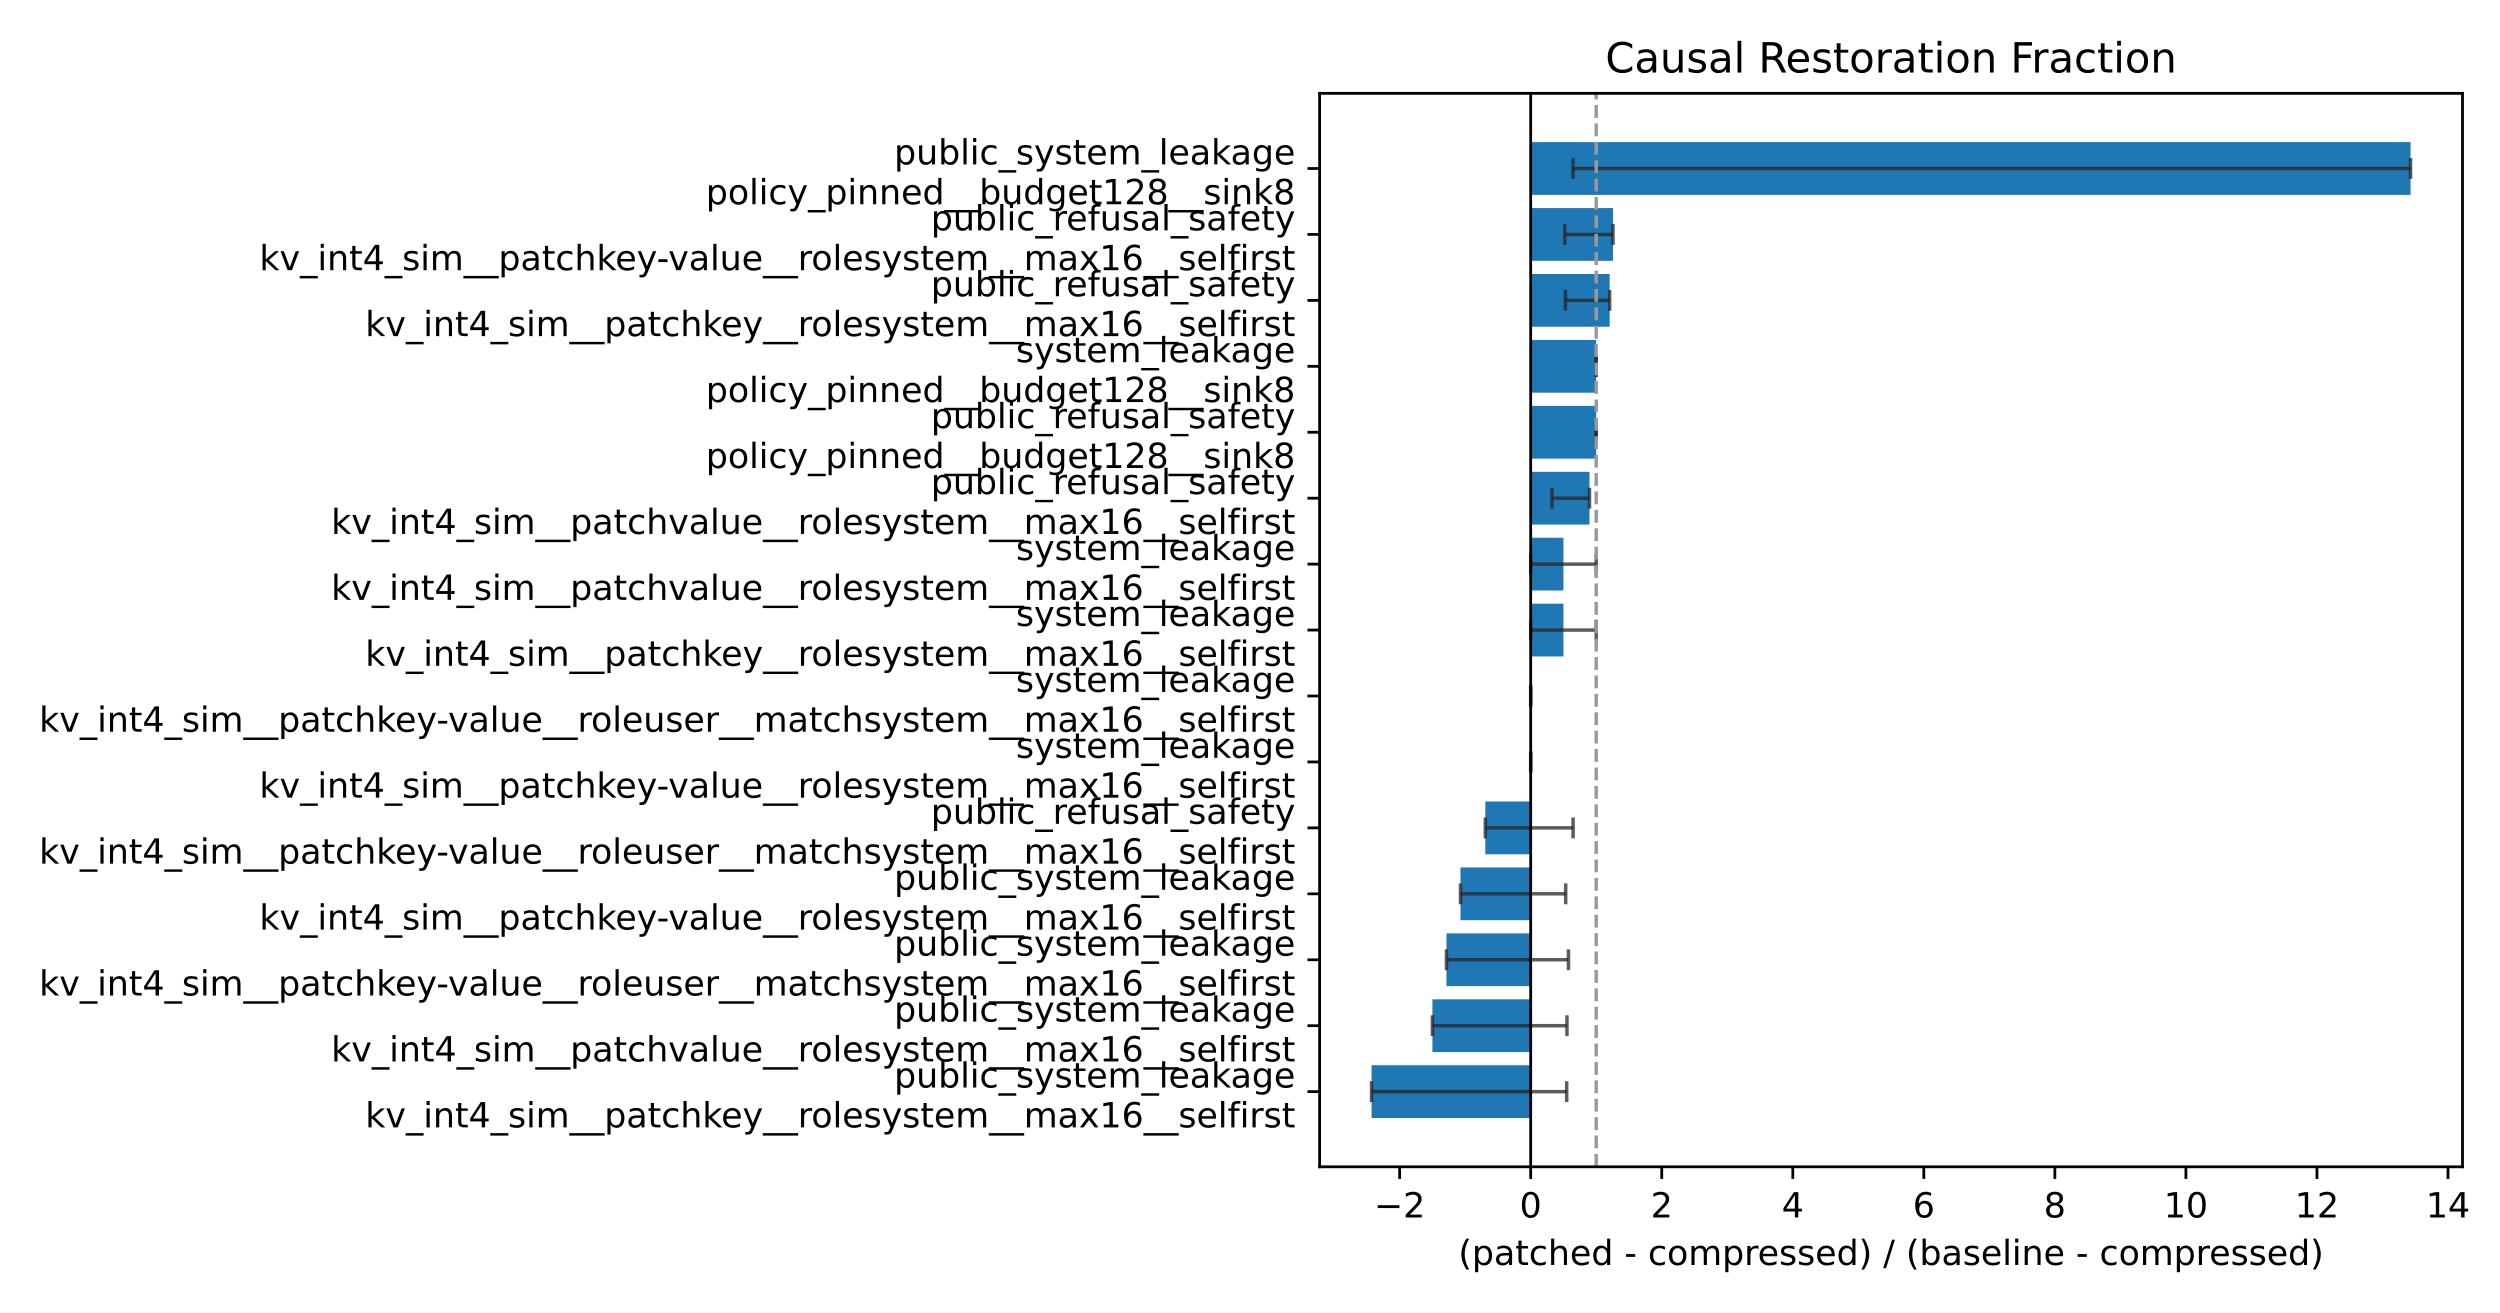
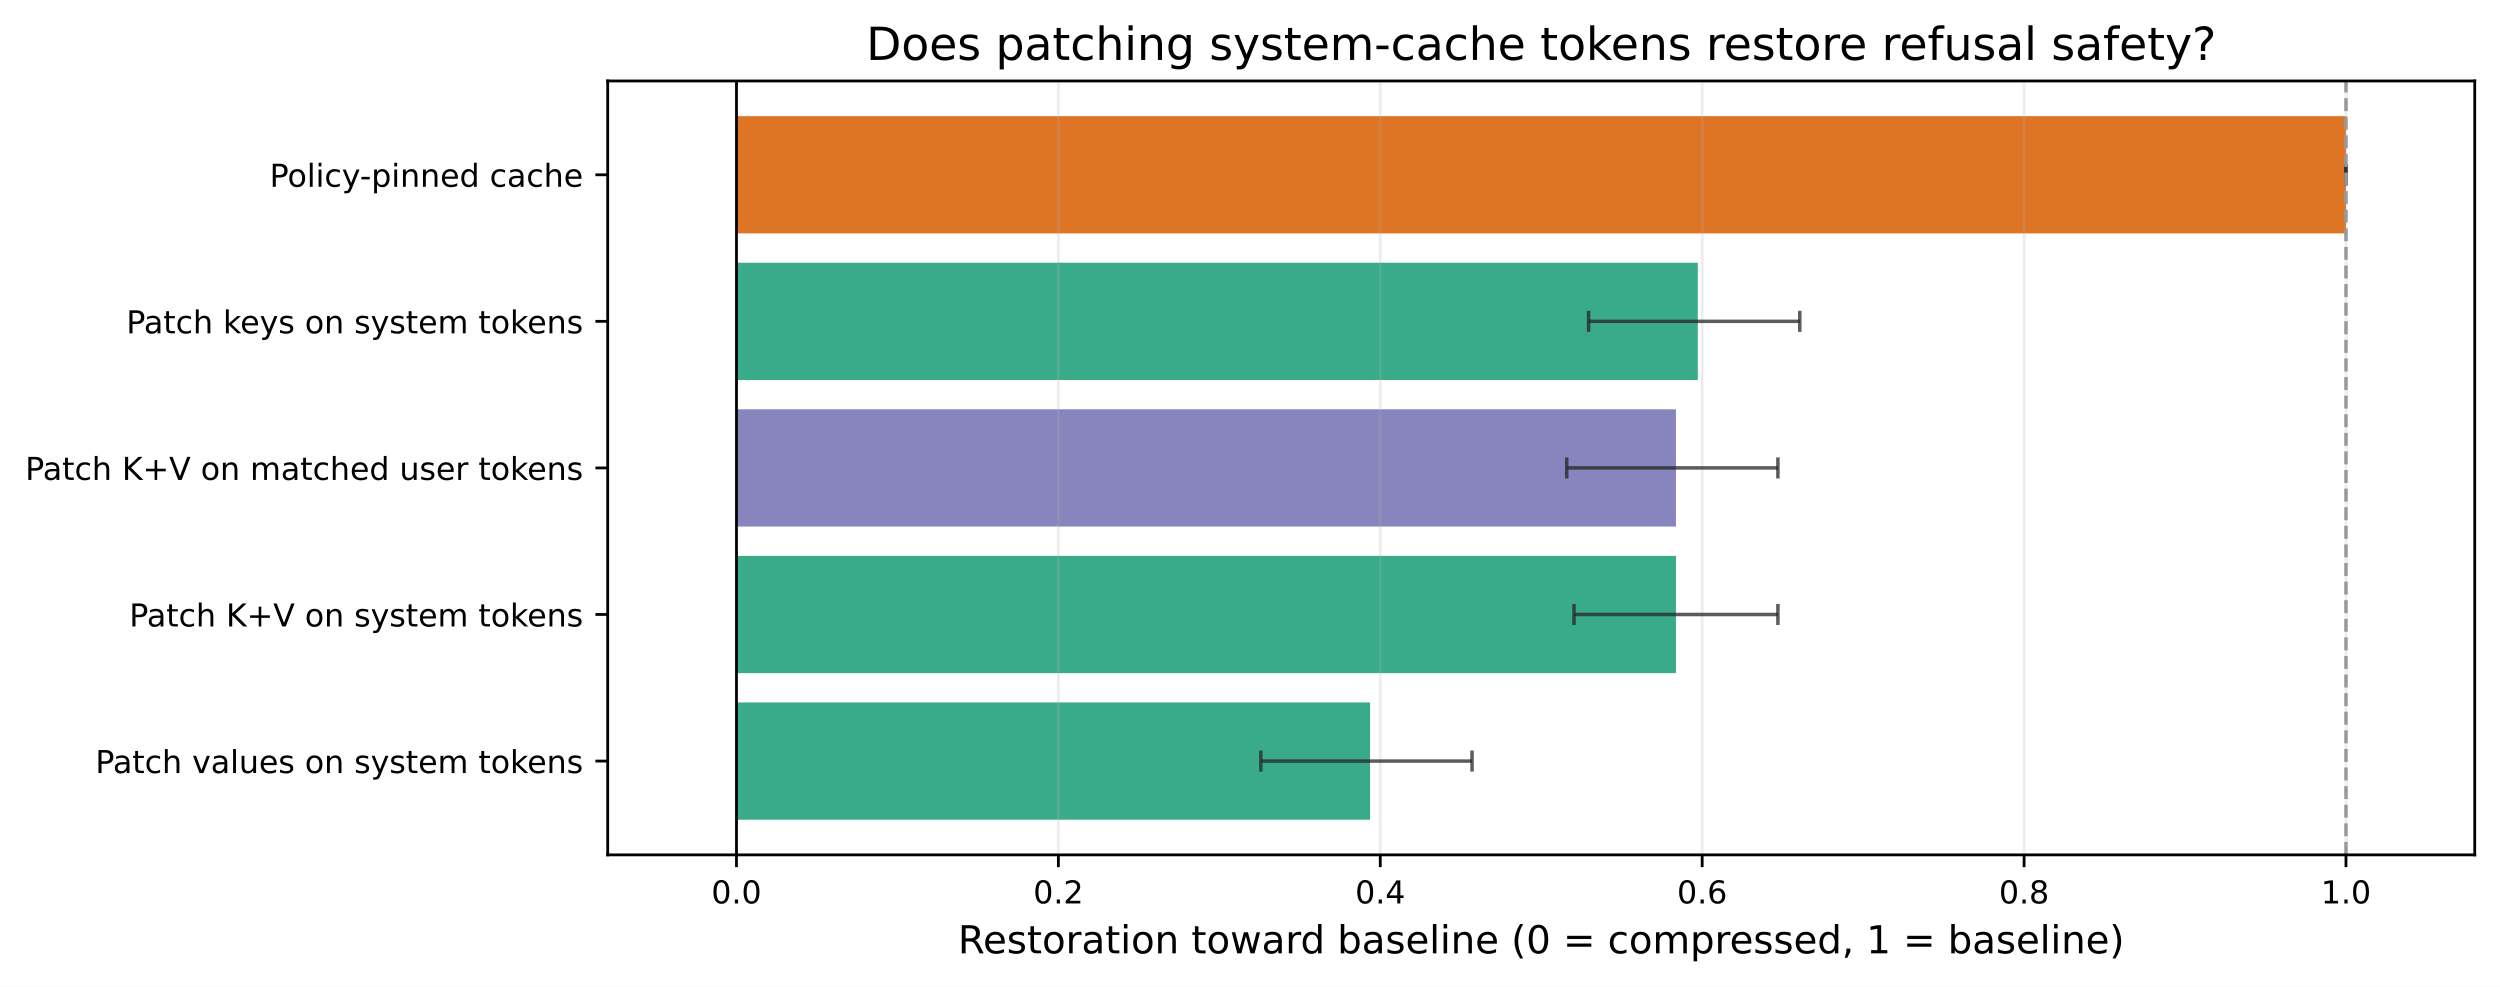
- <svg xmlns="http://www.w3.org/2000/svg" xmlns:xlink="http://www.w3.org/1999/xlink" width="720pt" height="378pt" viewBox="0 0 720 378" version="1.1">
+ <svg xmlns="http://www.w3.org/2000/svg" xmlns:xlink="http://www.w3.org/1999/xlink" width="712.614pt" height="281.234pt" viewBox="0 0 712.614 281.234" version="1.1">
  <defs>
    <style type="text/css">*{stroke-linejoin: round; stroke-linecap: butt}</style>
  </defs>
  <g id="figure_1">
    <g id="patch_1">
-       <path d="M 0 378  L 720 378  L 720 0  L 0 0  z " style="fill: #ffffff" />
+       <path d="M 0 281.234  L 712.614 281.234  L 712.614 0  L 0 0  z " style="fill: #ffffff" />
    </g>
    <g id="axes_1">
      <g id="patch_2">
-         <path d="M 380.05 336.04  L 709.2 336.04  L 709.2 26.88  L 380.05 26.88  z " style="fill: #ffffff" />
+         <path d="M 173.224 243.678  L 705.414 243.678  L 705.414 23.078  L 173.224 23.078  z " style="fill: #ffffff" />
      </g>
      <g id="patch_3">
-         <path d="M 440.839 321.987  L 395.011 321.987  L 395.011 306.795  L 440.839 306.795  z " clip-path="url(#p0dfda9c085)" style="fill: #1f77b4" />
+         <path d="M 209.927 233.651  L 390.535 233.651  L 390.535 200.226  L 209.927 200.226  z " clip-path="url(#p8cc26611e5)" style="fill: #1b9e77; opacity: 0.86" />
      </g>
      <g id="patch_4">
-         <path d="M 440.839 302.997  L 412.534 302.997  L 412.534 287.805  L 440.839 287.805  z " clip-path="url(#p0dfda9c085)" style="fill: #1f77b4" />
+         <path d="M 209.927 191.87  L 477.724 191.87  L 477.724 158.446  L 209.927 158.446  z " clip-path="url(#p8cc26611e5)" style="fill: #1b9e77; opacity: 0.86" />
      </g>
      <g id="patch_5">
-         <path d="M 440.839 284.007  L 416.577 284.007  L 416.577 268.815  L 440.839 268.815  z " clip-path="url(#p0dfda9c085)" style="fill: #1f77b4" />
+         <path d="M 209.927 150.09  L 477.724 150.09  L 477.724 116.666  L 209.927 116.666  z " clip-path="url(#p8cc26611e5)" style="fill: #7570b3; opacity: 0.86" />
      </g>
      <g id="patch_6">
-         <path d="M 440.839 265.017  L 420.621 265.017  L 420.621 249.825  L 440.839 249.825  z " clip-path="url(#p0dfda9c085)" style="fill: #1f77b4" />
+         <path d="M 209.927 108.31  L 483.952 108.31  L 483.952 74.886  L 209.927 74.886  z " clip-path="url(#p8cc26611e5)" style="fill: #1b9e77; opacity: 0.86" />
      </g>
      <g id="patch_7">
-         <path d="M 440.839 246.027  L 427.775 246.027  L 427.775 230.834  L 440.839 230.834  z " clip-path="url(#p0dfda9c085)" style="fill: #1f77b4" />
-       </g>
-       <g id="patch_8">
-         <path d="M 440.839 227.036  L 440.839 227.036  L 440.839 211.844  L 440.839 211.844  z " clip-path="url(#p0dfda9c085)" style="fill: #1f77b4" />
-       </g>
-       <g id="patch_9">
-         <path d="M 440.839 208.046  L 440.839 208.046  L 440.839 192.854  L 440.839 192.854  z " clip-path="url(#p0dfda9c085)" style="fill: #1f77b4" />
-       </g>
-       <g id="patch_10">
-         <path d="M 440.839 189.056  L 450.274 189.056  L 450.274 173.864  L 440.839 173.864  z " clip-path="url(#p0dfda9c085)" style="fill: #1f77b4" />
-       </g>
-       <g id="patch_11">
-         <path d="M 440.839 170.066  L 450.274 170.066  L 450.274 154.874  L 440.839 154.874  z " clip-path="url(#p0dfda9c085)" style="fill: #1f77b4" />
-       </g>
-       <g id="patch_12">
-         <path d="M 440.839 151.076  L 457.774 151.076  L 457.774 135.884  L 440.839 135.884  z " clip-path="url(#p0dfda9c085)" style="fill: #1f77b4" />
-       </g>
-       <g id="patch_13">
-         <path d="M 440.839 132.086  L 459.709 132.086  L 459.709 116.893  L 440.839 116.893  z " clip-path="url(#p0dfda9c085)" style="fill: #1f77b4" />
-       </g>
-       <g id="patch_14">
-         <path d="M 440.839 113.095  L 459.709 113.095  L 459.709 97.903  L 440.839 97.903  z " clip-path="url(#p0dfda9c085)" style="fill: #1f77b4" />
-       </g>
-       <g id="patch_15">
-         <path d="M 440.839 94.105  L 463.58 94.105  L 463.58 78.913  L 440.839 78.913  z " clip-path="url(#p0dfda9c085)" style="fill: #1f77b4" />
-       </g>
-       <g id="patch_16">
-         <path d="M 440.839 75.115  L 464.548 75.115  L 464.548 59.923  L 440.839 59.923  z " clip-path="url(#p0dfda9c085)" style="fill: #1f77b4" />
-       </g>
-       <g id="patch_17">
-         <path d="M 440.839 56.125  L 694.239 56.125  L 694.239 40.933  L 440.839 40.933  z " clip-path="url(#p0dfda9c085)" style="fill: #1f77b4" />
+         <path d="M 209.927 66.529  L 668.712 66.529  L 668.712 33.105  L 209.927 33.105  z " clip-path="url(#p8cc26611e5)" style="fill: #d95f02; opacity: 0.86" />
      </g>
      <g id="matplotlib.axis_1">
        <g id="xtick_1">
          <g id="line2d_1">
+             <path d="M 209.927 243.678  L 209.927 23.078  " clip-path="url(#p8cc26611e5)" style="fill: none; stroke: #b0b0b0; stroke-opacity: 0.22; stroke-width: 0.8; stroke-linecap: square" />
+           </g>
+           <g id="line2d_2">
            <defs>
              <path id="m38d877001b" d="M 0 0  L 0 3.5  " style="stroke: #000000; stroke-width: 0.8" />
            </defs>
            <g>
-               <use xlink:href="#m38d877001b" x="403.099" y="336.04" style="stroke: #000000; stroke-width: 0.8" />
+               <use xlink:href="#m38d877001b" x="209.927" y="243.678" style="stroke: #000000; stroke-width: 0.8" />
            </g>
          </g>
          <g id="text_1">
-             <text style="font-size: 10px; font-family: 'DejaVu Sans', 'Bitstream Vera Sans', 'Computer Modern Sans Serif', 'Lucida Grande', 'Verdana', 'Geneva', 'Lucid', 'Arial', 'Helvetica', 'Avant Garde', sans-serif; text-anchor: middle" x="403.099" y="350.638" transform="rotate(-0 403.0986 350.6384)">−2</text>
+             <text style="font-size: 9px; font-family: 'DejaVu Sans', 'Bitstream Vera Sans', 'Computer Modern Sans Serif', 'Lucida Grande', 'Verdana', 'Geneva', 'Lucid', 'Arial', 'Helvetica', 'Avant Garde', sans-serif; text-anchor: middle" x="209.927" y="257.517" transform="rotate(-0 209.9271 257.5166)">0.0</text>
          </g>
        </g>
        <g id="xtick_2">
-           <g id="line2d_2">
-             <g>
-               <use xlink:href="#m38d877001b" x="440.839" y="336.04" style="stroke: #000000; stroke-width: 0.8" />
+           <g id="line2d_3">
+             <path d="M 301.684 243.678  L 301.684 23.078  " clip-path="url(#p8cc26611e5)" style="fill: none; stroke: #b0b0b0; stroke-opacity: 0.22; stroke-width: 0.8; stroke-linecap: square" />
+           </g>
+           <g id="line2d_4">
+             <g>
+               <use xlink:href="#m38d877001b" x="301.684" y="243.678" style="stroke: #000000; stroke-width: 0.8" />
            </g>
          </g>
          <g id="text_2">
-             <text style="font-size: 10px; font-family: 'DejaVu Sans', 'Bitstream Vera Sans', 'Computer Modern Sans Serif', 'Lucida Grande', 'Verdana', 'Geneva', 'Lucid', 'Arial', 'Helvetica', 'Avant Garde', sans-serif; text-anchor: middle" x="440.839" y="350.638" transform="rotate(-0 440.839 350.6384)">0</text>
+             <text style="font-size: 9px; font-family: 'DejaVu Sans', 'Bitstream Vera Sans', 'Computer Modern Sans Serif', 'Lucida Grande', 'Verdana', 'Geneva', 'Lucid', 'Arial', 'Helvetica', 'Avant Garde', sans-serif; text-anchor: middle" x="301.684" y="257.517" transform="rotate(-0 301.684 257.5166)">0.2</text>
          </g>
        </g>
        <g id="xtick_3">
-           <g id="line2d_3">
-             <g>
-               <use xlink:href="#m38d877001b" x="478.579" y="336.04" style="stroke: #000000; stroke-width: 0.8" />
+           <g id="line2d_5">
+             <path d="M 393.441 243.678  L 393.441 23.078  " clip-path="url(#p8cc26611e5)" style="fill: none; stroke: #b0b0b0; stroke-opacity: 0.22; stroke-width: 0.8; stroke-linecap: square" />
+           </g>
+           <g id="line2d_6">
+             <g>
+               <use xlink:href="#m38d877001b" x="393.441" y="243.678" style="stroke: #000000; stroke-width: 0.8" />
            </g>
          </g>
          <g id="text_3">
-             <text style="font-size: 10px; font-family: 'DejaVu Sans', 'Bitstream Vera Sans', 'Computer Modern Sans Serif', 'Lucida Grande', 'Verdana', 'Geneva', 'Lucid', 'Arial', 'Helvetica', 'Avant Garde', sans-serif; text-anchor: middle" x="478.579" y="350.638" transform="rotate(-0 478.5793 350.6384)">2</text>
+             <text style="font-size: 9px; font-family: 'DejaVu Sans', 'Bitstream Vera Sans', 'Computer Modern Sans Serif', 'Lucida Grande', 'Verdana', 'Geneva', 'Lucid', 'Arial', 'Helvetica', 'Avant Garde', sans-serif; text-anchor: middle" x="393.441" y="257.517" transform="rotate(-0 393.4409 257.5166)">0.4</text>
          </g>
        </g>
        <g id="xtick_4">
-           <g id="line2d_4">
-             <g>
-               <use xlink:href="#m38d877001b" x="516.32" y="336.04" style="stroke: #000000; stroke-width: 0.8" />
+           <g id="line2d_7">
+             <path d="M 485.198 243.678  L 485.198 23.078  " clip-path="url(#p8cc26611e5)" style="fill: none; stroke: #b0b0b0; stroke-opacity: 0.22; stroke-width: 0.8; stroke-linecap: square" />
+           </g>
+           <g id="line2d_8">
+             <g>
+               <use xlink:href="#m38d877001b" x="485.198" y="243.678" style="stroke: #000000; stroke-width: 0.8" />
            </g>
          </g>
          <g id="text_4">
-             <text style="font-size: 10px; font-family: 'DejaVu Sans', 'Bitstream Vera Sans', 'Computer Modern Sans Serif', 'Lucida Grande', 'Verdana', 'Geneva', 'Lucid', 'Arial', 'Helvetica', 'Avant Garde', sans-serif; text-anchor: middle" x="516.32" y="350.638" transform="rotate(-0 516.3197 350.6384)">4</text>
+             <text style="font-size: 9px; font-family: 'DejaVu Sans', 'Bitstream Vera Sans', 'Computer Modern Sans Serif', 'Lucida Grande', 'Verdana', 'Geneva', 'Lucid', 'Arial', 'Helvetica', 'Avant Garde', sans-serif; text-anchor: middle" x="485.198" y="257.517" transform="rotate(-0 485.1978 257.5166)">0.6</text>
          </g>
        </g>
        <g id="xtick_5">
-           <g id="line2d_5">
-             <g>
-               <use xlink:href="#m38d877001b" x="554.06" y="336.04" style="stroke: #000000; stroke-width: 0.8" />
+           <g id="line2d_9">
+             <path d="M 576.955 243.678  L 576.955 23.078  " clip-path="url(#p8cc26611e5)" style="fill: none; stroke: #b0b0b0; stroke-opacity: 0.22; stroke-width: 0.8; stroke-linecap: square" />
+           </g>
+           <g id="line2d_10">
+             <g>
+               <use xlink:href="#m38d877001b" x="576.955" y="243.678" style="stroke: #000000; stroke-width: 0.8" />
            </g>
          </g>
          <g id="text_5">
-             <text style="font-size: 10px; font-family: 'DejaVu Sans', 'Bitstream Vera Sans', 'Computer Modern Sans Serif', 'Lucida Grande', 'Verdana', 'Geneva', 'Lucid', 'Arial', 'Helvetica', 'Avant Garde', sans-serif; text-anchor: middle" x="554.06" y="350.638" transform="rotate(-0 554.0601 350.6384)">6</text>
+             <text style="font-size: 9px; font-family: 'DejaVu Sans', 'Bitstream Vera Sans', 'Computer Modern Sans Serif', 'Lucida Grande', 'Verdana', 'Geneva', 'Lucid', 'Arial', 'Helvetica', 'Avant Garde', sans-serif; text-anchor: middle" x="576.955" y="257.517" transform="rotate(-0 576.9547 257.5166)">0.8</text>
          </g>
        </g>
        <g id="xtick_6">
-           <g id="line2d_6">
-             <g>
-               <use xlink:href="#m38d877001b" x="591.8" y="336.04" style="stroke: #000000; stroke-width: 0.8" />
+           <g id="line2d_11">
+             <path d="M 668.712 243.678  L 668.712 23.078  " clip-path="url(#p8cc26611e5)" style="fill: none; stroke: #b0b0b0; stroke-opacity: 0.22; stroke-width: 0.8; stroke-linecap: square" />
+           </g>
+           <g id="line2d_12">
+             <g>
+               <use xlink:href="#m38d877001b" x="668.712" y="243.678" style="stroke: #000000; stroke-width: 0.8" />
            </g>
          </g>
          <g id="text_6">
-             <text style="font-size: 10px; font-family: 'DejaVu Sans', 'Bitstream Vera Sans', 'Computer Modern Sans Serif', 'Lucida Grande', 'Verdana', 'Geneva', 'Lucid', 'Arial', 'Helvetica', 'Avant Garde', sans-serif; text-anchor: middle" x="591.8" y="350.638" transform="rotate(-0 591.8005 350.6384)">8</text>
-           </g>
-         </g>
-         <g id="xtick_7">
-           <g id="line2d_7">
-             <g>
-               <use xlink:href="#m38d877001b" x="629.541" y="336.04" style="stroke: #000000; stroke-width: 0.8" />
-             </g>
-           </g>
-           <g id="text_7">
-             <text style="font-size: 10px; font-family: 'DejaVu Sans', 'Bitstream Vera Sans', 'Computer Modern Sans Serif', 'Lucida Grande', 'Verdana', 'Geneva', 'Lucid', 'Arial', 'Helvetica', 'Avant Garde', sans-serif; text-anchor: middle" x="629.541" y="350.638" transform="rotate(-0 629.5408 350.6384)">10</text>
-           </g>
-         </g>
-         <g id="xtick_8">
-           <g id="line2d_8">
-             <g>
-               <use xlink:href="#m38d877001b" x="667.281" y="336.04" style="stroke: #000000; stroke-width: 0.8" />
-             </g>
-           </g>
-           <g id="text_8">
-             <text style="font-size: 10px; font-family: 'DejaVu Sans', 'Bitstream Vera Sans', 'Computer Modern Sans Serif', 'Lucida Grande', 'Verdana', 'Geneva', 'Lucid', 'Arial', 'Helvetica', 'Avant Garde', sans-serif; text-anchor: middle" x="667.281" y="350.638" transform="rotate(-0 667.2812 350.6384)">12</text>
-           </g>
-         </g>
-         <g id="xtick_9">
-           <g id="line2d_9">
-             <g>
-               <use xlink:href="#m38d877001b" x="705.022" y="336.04" style="stroke: #000000; stroke-width: 0.8" />
-             </g>
-           </g>
-           <g id="text_9">
-             <text style="font-size: 10px; font-family: 'DejaVu Sans', 'Bitstream Vera Sans', 'Computer Modern Sans Serif', 'Lucida Grande', 'Verdana', 'Geneva', 'Lucid', 'Arial', 'Helvetica', 'Avant Garde', sans-serif; text-anchor: middle" x="705.022" y="350.638" transform="rotate(-0 705.0216 350.6384)">14</text>
-           </g>
-         </g>
-         <g id="text_10">
-           <text style="font-size: 10px; font-family: 'DejaVu Sans', 'Bitstream Vera Sans', 'Computer Modern Sans Serif', 'Lucida Grande', 'Verdana', 'Geneva', 'Lucid', 'Arial', 'Helvetica', 'Avant Garde', sans-serif; text-anchor: middle" x="544.625" y="364.317" transform="rotate(-0 544.625 364.3166)">(patched - compressed) / (baseline - compressed)</text>
+             <text style="font-size: 9px; font-family: 'DejaVu Sans', 'Bitstream Vera Sans', 'Computer Modern Sans Serif', 'Lucida Grande', 'Verdana', 'Geneva', 'Lucid', 'Arial', 'Helvetica', 'Avant Garde', sans-serif; text-anchor: middle" x="668.712" y="257.517" transform="rotate(-0 668.7116 257.5166)">1.0</text>
+           </g>
+         </g>
+         <g id="text_7">
+           <text style="font-size: 11px; font-family: 'DejaVu Sans', 'Bitstream Vera Sans', 'Computer Modern Sans Serif', 'Lucida Grande', 'Verdana', 'Geneva', 'Lucid', 'Arial', 'Helvetica', 'Avant Garde', sans-serif; text-anchor: middle" x="439.319" y="271.747" transform="rotate(-0 439.3194 271.7466)">Restoration toward baseline (0 = compressed, 1 = baseline)</text>
        </g>
      </g>
      <g id="matplotlib.axis_2">
        <g id="ytick_1">
-           <g id="line2d_10">
+           <g id="line2d_13">
            <defs>
              <path id="m44a9518ae2" d="M 0 0  L -3.5 0  " style="stroke: #000000; stroke-width: 0.8" />
            </defs>
            <g>
-               <use xlink:href="#m44a9518ae2" x="380.05" y="314.391" style="stroke: #000000; stroke-width: 0.8" />
+               <use xlink:href="#m44a9518ae2" x="173.224" y="216.939" style="stroke: #000000; stroke-width: 0.8" />
+             </g>
+           </g>
+           <g id="text_8">
+             <text style="font-size: 9px; font-family: 'DejaVu Sans', 'Bitstream Vera Sans', 'Computer Modern Sans Serif', 'Lucida Grande', 'Verdana', 'Geneva', 'Lucid', 'Arial', 'Helvetica', 'Avant Garde', sans-serif; text-anchor: end" x="166.224" y="220.358" transform="rotate(-0 166.2244 220.3579)">Patch values on system tokens</text>
+           </g>
+         </g>
+         <g id="ytick_2">
+           <g id="line2d_14">
+             <g>
+               <use xlink:href="#m44a9518ae2" x="173.224" y="175.158" style="stroke: #000000; stroke-width: 0.8" />
+             </g>
+           </g>
+           <g id="text_9">
+             <text style="font-size: 9px; font-family: 'DejaVu Sans', 'Bitstream Vera Sans', 'Computer Modern Sans Serif', 'Lucida Grande', 'Verdana', 'Geneva', 'Lucid', 'Arial', 'Helvetica', 'Avant Garde', sans-serif; text-anchor: end" x="166.224" y="178.578" transform="rotate(-0 166.2244 178.5776)">Patch K+V on system tokens</text>
+           </g>
+         </g>
+         <g id="ytick_3">
+           <g id="line2d_15">
+             <g>
+               <use xlink:href="#m44a9518ae2" x="173.224" y="133.378" style="stroke: #000000; stroke-width: 0.8" />
+             </g>
+           </g>
+           <g id="text_10">
+             <text style="font-size: 9px; font-family: 'DejaVu Sans', 'Bitstream Vera Sans', 'Computer Modern Sans Serif', 'Lucida Grande', 'Verdana', 'Geneva', 'Lucid', 'Arial', 'Helvetica', 'Avant Garde', sans-serif; text-anchor: end" x="166.224" y="136.797" transform="rotate(-0 166.2244 136.7973)">Patch K+V on matched user tokens</text>
+           </g>
+         </g>
+         <g id="ytick_4">
+           <g id="line2d_16">
+             <g>
+               <use xlink:href="#m44a9518ae2" x="173.224" y="91.598" style="stroke: #000000; stroke-width: 0.8" />
            </g>
          </g>
          <g id="text_11">
-             <text style="font-size: 10px; font-family: 'DejaVu Sans', 'Bitstream Vera Sans', 'Computer Modern Sans Serif', 'Lucida Grande', 'Verdana', 'Geneva', 'Lucid', 'Arial', 'Helvetica', 'Avant Garde', sans-serif" transform="translate(257.5047 313.2123)">public_system_leakage</text>
-             <text style="font-size: 10px; font-family: 'DejaVu Sans', 'Bitstream Vera Sans', 'Computer Modern Sans Serif', 'Lucida Grande', 'Verdana', 'Geneva', 'Lucid', 'Arial', 'Helvetica', 'Avant Garde', sans-serif" transform="translate(105.2016 324.6882)">kv_int4_sim__patchkey__rolesystem__max16__selfirst</text>
-           </g>
-         </g>
-         <g id="ytick_2">
-           <g id="line2d_11">
-             <g>
-               <use xlink:href="#m44a9518ae2" x="380.05" y="295.401" style="stroke: #000000; stroke-width: 0.8" />
+             <text style="font-size: 9px; font-family: 'DejaVu Sans', 'Bitstream Vera Sans', 'Computer Modern Sans Serif', 'Lucida Grande', 'Verdana', 'Geneva', 'Lucid', 'Arial', 'Helvetica', 'Avant Garde', sans-serif; text-anchor: end" x="166.224" y="95.017" transform="rotate(-0 166.2244 95.01696)">Patch keys on system tokens</text>
+           </g>
+         </g>
+         <g id="ytick_5">
+           <g id="line2d_17">
+             <g>
+               <use xlink:href="#m44a9518ae2" x="173.224" y="49.817" style="stroke: #000000; stroke-width: 0.8" />
            </g>
          </g>
          <g id="text_12">
-             <text style="font-size: 10px; font-family: 'DejaVu Sans', 'Bitstream Vera Sans', 'Computer Modern Sans Serif', 'Lucida Grande', 'Verdana', 'Geneva', 'Lucid', 'Arial', 'Helvetica', 'Avant Garde', sans-serif" transform="translate(257.5047 294.2221)">public_system_leakage</text>
-             <text style="font-size: 10px; font-family: 'DejaVu Sans', 'Bitstream Vera Sans', 'Computer Modern Sans Serif', 'Lucida Grande', 'Verdana', 'Geneva', 'Lucid', 'Arial', 'Helvetica', 'Avant Garde', sans-serif" transform="translate(95.38594 305.6981)">kv_int4_sim__patchvalue__rolesystem__max16__selfirst</text>
-           </g>
-         </g>
-         <g id="ytick_3">
-           <g id="line2d_12">
-             <g>
-               <use xlink:href="#m44a9518ae2" x="380.05" y="276.411" style="stroke: #000000; stroke-width: 0.8" />
-             </g>
-           </g>
-           <g id="text_13">
-             <text style="font-size: 10px; font-family: 'DejaVu Sans', 'Bitstream Vera Sans', 'Computer Modern Sans Serif', 'Lucida Grande', 'Verdana', 'Geneva', 'Lucid', 'Arial', 'Helvetica', 'Avant Garde', sans-serif" transform="translate(257.5047 275.232)">public_system_leakage</text>
-             <text style="font-size: 10px; font-family: 'DejaVu Sans', 'Bitstream Vera Sans', 'Computer Modern Sans Serif', 'Lucida Grande', 'Verdana', 'Geneva', 'Lucid', 'Arial', 'Helvetica', 'Avant Garde', sans-serif" transform="translate(11.27969 286.7079)">kv_int4_sim__patchkey-value__roleuser__matchsystem__max16__selfirst</text>
-           </g>
-         </g>
-         <g id="ytick_4">
-           <g id="line2d_13">
-             <g>
-               <use xlink:href="#m44a9518ae2" x="380.05" y="257.421" style="stroke: #000000; stroke-width: 0.8" />
-             </g>
-           </g>
-           <g id="text_14">
-             <text style="font-size: 10px; font-family: 'DejaVu Sans', 'Bitstream Vera Sans', 'Computer Modern Sans Serif', 'Lucida Grande', 'Verdana', 'Geneva', 'Lucid', 'Arial', 'Helvetica', 'Avant Garde', sans-serif" transform="translate(257.5047 256.2418)">public_system_leakage</text>
-             <text style="font-size: 10px; font-family: 'DejaVu Sans', 'Bitstream Vera Sans', 'Computer Modern Sans Serif', 'Lucida Grande', 'Verdana', 'Geneva', 'Lucid', 'Arial', 'Helvetica', 'Avant Garde', sans-serif" transform="translate(74.71563 267.7177)">kv_int4_sim__patchkey-value__rolesystem__max16__selfirst</text>
-           </g>
-         </g>
-         <g id="ytick_5">
-           <g id="line2d_14">
-             <g>
-               <use xlink:href="#m44a9518ae2" x="380.05" y="238.431" style="stroke: #000000; stroke-width: 0.8" />
-             </g>
-           </g>
-           <g id="text_15">
-             <text style="font-size: 10px; font-family: 'DejaVu Sans', 'Bitstream Vera Sans', 'Computer Modern Sans Serif', 'Lucida Grande', 'Verdana', 'Geneva', 'Lucid', 'Arial', 'Helvetica', 'Avant Garde', sans-serif" transform="translate(268.0984 237.2516)">public_refusal_safety</text>
-             <text style="font-size: 10px; font-family: 'DejaVu Sans', 'Bitstream Vera Sans', 'Computer Modern Sans Serif', 'Lucida Grande', 'Verdana', 'Geneva', 'Lucid', 'Arial', 'Helvetica', 'Avant Garde', sans-serif" transform="translate(11.27969 248.7275)">kv_int4_sim__patchkey-value__roleuser__matchsystem__max16__selfirst</text>
-           </g>
-         </g>
-         <g id="ytick_6">
-           <g id="line2d_15">
-             <g>
-               <use xlink:href="#m44a9518ae2" x="380.05" y="219.44" style="stroke: #000000; stroke-width: 0.8" />
-             </g>
-           </g>
-           <g id="text_16">
-             <text style="font-size: 10px; font-family: 'DejaVu Sans', 'Bitstream Vera Sans', 'Computer Modern Sans Serif', 'Lucida Grande', 'Verdana', 'Geneva', 'Lucid', 'Arial', 'Helvetica', 'Avant Garde', sans-serif" transform="translate(292.5938 218.2614)">system_leakage</text>
-             <text style="font-size: 10px; font-family: 'DejaVu Sans', 'Bitstream Vera Sans', 'Computer Modern Sans Serif', 'Lucida Grande', 'Verdana', 'Geneva', 'Lucid', 'Arial', 'Helvetica', 'Avant Garde', sans-serif" transform="translate(74.71563 229.7374)">kv_int4_sim__patchkey-value__rolesystem__max16__selfirst</text>
-           </g>
-         </g>
-         <g id="ytick_7">
-           <g id="line2d_16">
-             <g>
-               <use xlink:href="#m44a9518ae2" x="380.05" y="200.45" style="stroke: #000000; stroke-width: 0.8" />
-             </g>
-           </g>
-           <g id="text_17">
-             <text style="font-size: 10px; font-family: 'DejaVu Sans', 'Bitstream Vera Sans', 'Computer Modern Sans Serif', 'Lucida Grande', 'Verdana', 'Geneva', 'Lucid', 'Arial', 'Helvetica', 'Avant Garde', sans-serif" transform="translate(292.5938 199.2713)">system_leakage</text>
-             <text style="font-size: 10px; font-family: 'DejaVu Sans', 'Bitstream Vera Sans', 'Computer Modern Sans Serif', 'Lucida Grande', 'Verdana', 'Geneva', 'Lucid', 'Arial', 'Helvetica', 'Avant Garde', sans-serif" transform="translate(11.27969 210.7472)">kv_int4_sim__patchkey-value__roleuser__matchsystem__max16__selfirst</text>
-           </g>
-         </g>
-         <g id="ytick_8">
-           <g id="line2d_17">
-             <g>
-               <use xlink:href="#m44a9518ae2" x="380.05" y="181.46" style="stroke: #000000; stroke-width: 0.8" />
-             </g>
-           </g>
-           <g id="text_18">
-             <text style="font-size: 10px; font-family: 'DejaVu Sans', 'Bitstream Vera Sans', 'Computer Modern Sans Serif', 'Lucida Grande', 'Verdana', 'Geneva', 'Lucid', 'Arial', 'Helvetica', 'Avant Garde', sans-serif" transform="translate(292.5938 180.2811)">system_leakage</text>
-             <text style="font-size: 10px; font-family: 'DejaVu Sans', 'Bitstream Vera Sans', 'Computer Modern Sans Serif', 'Lucida Grande', 'Verdana', 'Geneva', 'Lucid', 'Arial', 'Helvetica', 'Avant Garde', sans-serif" transform="translate(105.2016 191.757)">kv_int4_sim__patchkey__rolesystem__max16__selfirst</text>
-           </g>
-         </g>
-         <g id="ytick_9">
-           <g id="line2d_18">
-             <g>
-               <use xlink:href="#m44a9518ae2" x="380.05" y="162.47" style="stroke: #000000; stroke-width: 0.8" />
-             </g>
-           </g>
-           <g id="text_19">
-             <text style="font-size: 10px; font-family: 'DejaVu Sans', 'Bitstream Vera Sans', 'Computer Modern Sans Serif', 'Lucida Grande', 'Verdana', 'Geneva', 'Lucid', 'Arial', 'Helvetica', 'Avant Garde', sans-serif" transform="translate(292.5938 161.2909)">system_leakage</text>
-             <text style="font-size: 10px; font-family: 'DejaVu Sans', 'Bitstream Vera Sans', 'Computer Modern Sans Serif', 'Lucida Grande', 'Verdana', 'Geneva', 'Lucid', 'Arial', 'Helvetica', 'Avant Garde', sans-serif" transform="translate(95.38594 172.7669)">kv_int4_sim__patchvalue__rolesystem__max16__selfirst</text>
-           </g>
-         </g>
-         <g id="ytick_10">
-           <g id="line2d_19">
-             <g>
-               <use xlink:href="#m44a9518ae2" x="380.05" y="143.48" style="stroke: #000000; stroke-width: 0.8" />
-             </g>
-           </g>
-           <g id="text_20">
-             <text style="font-size: 10px; font-family: 'DejaVu Sans', 'Bitstream Vera Sans', 'Computer Modern Sans Serif', 'Lucida Grande', 'Verdana', 'Geneva', 'Lucid', 'Arial', 'Helvetica', 'Avant Garde', sans-serif" transform="translate(268.0984 142.3007)">public_refusal_safety</text>
-             <text style="font-size: 10px; font-family: 'DejaVu Sans', 'Bitstream Vera Sans', 'Computer Modern Sans Serif', 'Lucida Grande', 'Verdana', 'Geneva', 'Lucid', 'Arial', 'Helvetica', 'Avant Garde', sans-serif" transform="translate(95.38594 153.7767)">kv_int4_sim__patchvalue__rolesystem__max16__selfirst</text>
-           </g>
-         </g>
-         <g id="ytick_11">
-           <g id="line2d_20">
-             <g>
-               <use xlink:href="#m44a9518ae2" x="380.05" y="124.489" style="stroke: #000000; stroke-width: 0.8" />
-             </g>
-           </g>
-           <g id="text_21">
-             <text style="font-size: 10px; font-family: 'DejaVu Sans', 'Bitstream Vera Sans', 'Computer Modern Sans Serif', 'Lucida Grande', 'Verdana', 'Geneva', 'Lucid', 'Arial', 'Helvetica', 'Avant Garde', sans-serif" transform="translate(268.0984 123.3106)">public_refusal_safety</text>
-             <text style="font-size: 10px; font-family: 'DejaVu Sans', 'Bitstream Vera Sans', 'Computer Modern Sans Serif', 'Lucida Grande', 'Verdana', 'Geneva', 'Lucid', 'Arial', 'Helvetica', 'Avant Garde', sans-serif" transform="translate(203.2844 134.7865)">policy_pinned__budget128__sink8</text>
-           </g>
-         </g>
-         <g id="ytick_12">
-           <g id="line2d_21">
-             <g>
-               <use xlink:href="#m44a9518ae2" x="380.05" y="105.499" style="stroke: #000000; stroke-width: 0.8" />
-             </g>
-           </g>
-           <g id="text_22">
-             <text style="font-size: 10px; font-family: 'DejaVu Sans', 'Bitstream Vera Sans', 'Computer Modern Sans Serif', 'Lucida Grande', 'Verdana', 'Geneva', 'Lucid', 'Arial', 'Helvetica', 'Avant Garde', sans-serif" transform="translate(292.5938 104.3204)">system_leakage</text>
-             <text style="font-size: 10px; font-family: 'DejaVu Sans', 'Bitstream Vera Sans', 'Computer Modern Sans Serif', 'Lucida Grande', 'Verdana', 'Geneva', 'Lucid', 'Arial', 'Helvetica', 'Avant Garde', sans-serif" transform="translate(203.2844 115.7963)">policy_pinned__budget128__sink8</text>
-           </g>
-         </g>
-         <g id="ytick_13">
-           <g id="line2d_22">
-             <g>
-               <use xlink:href="#m44a9518ae2" x="380.05" y="86.509" style="stroke: #000000; stroke-width: 0.8" />
-             </g>
-           </g>
-           <g id="text_23">
-             <text style="font-size: 10px; font-family: 'DejaVu Sans', 'Bitstream Vera Sans', 'Computer Modern Sans Serif', 'Lucida Grande', 'Verdana', 'Geneva', 'Lucid', 'Arial', 'Helvetica', 'Avant Garde', sans-serif" transform="translate(268.0984 85.33023)">public_refusal_safety</text>
-             <text style="font-size: 10px; font-family: 'DejaVu Sans', 'Bitstream Vera Sans', 'Computer Modern Sans Serif', 'Lucida Grande', 'Verdana', 'Geneva', 'Lucid', 'Arial', 'Helvetica', 'Avant Garde', sans-serif" transform="translate(105.2016 96.80617)">kv_int4_sim__patchkey__rolesystem__max16__selfirst</text>
-           </g>
-         </g>
-         <g id="ytick_14">
-           <g id="line2d_23">
-             <g>
-               <use xlink:href="#m44a9518ae2" x="380.05" y="67.519" style="stroke: #000000; stroke-width: 0.8" />
-             </g>
-           </g>
-           <g id="text_24">
-             <text style="font-size: 10px; font-family: 'DejaVu Sans', 'Bitstream Vera Sans', 'Computer Modern Sans Serif', 'Lucida Grande', 'Verdana', 'Geneva', 'Lucid', 'Arial', 'Helvetica', 'Avant Garde', sans-serif" transform="translate(268.0984 66.34006)">public_refusal_safety</text>
-             <text style="font-size: 10px; font-family: 'DejaVu Sans', 'Bitstream Vera Sans', 'Computer Modern Sans Serif', 'Lucida Grande', 'Verdana', 'Geneva', 'Lucid', 'Arial', 'Helvetica', 'Avant Garde', sans-serif" transform="translate(74.71563 77.816)">kv_int4_sim__patchkey-value__rolesystem__max16__selfirst</text>
-           </g>
-         </g>
-         <g id="ytick_15">
-           <g id="line2d_24">
-             <g>
-               <use xlink:href="#m44a9518ae2" x="380.05" y="48.529" style="stroke: #000000; stroke-width: 0.8" />
-             </g>
-           </g>
-           <g id="text_25">
-             <text style="font-size: 10px; font-family: 'DejaVu Sans', 'Bitstream Vera Sans', 'Computer Modern Sans Serif', 'Lucida Grande', 'Verdana', 'Geneva', 'Lucid', 'Arial', 'Helvetica', 'Avant Garde', sans-serif" transform="translate(257.5047 47.34989)">public_system_leakage</text>
-             <text style="font-size: 10px; font-family: 'DejaVu Sans', 'Bitstream Vera Sans', 'Computer Modern Sans Serif', 'Lucida Grande', 'Verdana', 'Geneva', 'Lucid', 'Arial', 'Helvetica', 'Avant Garde', sans-serif" transform="translate(203.2844 58.82583)">policy_pinned__budget128__sink8</text>
+             <text style="font-size: 9px; font-family: 'DejaVu Sans', 'Bitstream Vera Sans', 'Computer Modern Sans Serif', 'Lucida Grande', 'Verdana', 'Geneva', 'Lucid', 'Arial', 'Helvetica', 'Avant Garde', sans-serif; text-anchor: end" x="166.224" y="53.237" transform="rotate(-0 166.2244 53.23666)">Policy-pinned cache</text>
          </g>
        </g>
      </g>
      <g id="LineCollection_1">
-         <path d="M 395.011 314.391  L 451.206 314.391  " clip-path="url(#p0dfda9c085)" style="fill: none; stroke: #262626; stroke-opacity: 0.75" />
-         <path d="M 412.534 295.401  L 451.287 295.401  " clip-path="url(#p0dfda9c085)" style="fill: none; stroke: #262626; stroke-opacity: 0.75" />
-         <path d="M 416.577 276.411  L 451.722 276.411  " clip-path="url(#p0dfda9c085)" style="fill: none; stroke: #262626; stroke-opacity: 0.75" />
-         <path d="M 420.621 257.421  L 450.919 257.421  " clip-path="url(#p0dfda9c085)" style="fill: none; stroke: #262626; stroke-opacity: 0.75" />
-         <path d="M 427.775 238.431  L 453.049 238.431  " clip-path="url(#p0dfda9c085)" style="fill: none; stroke: #262626; stroke-opacity: 0.75" />
-         <path d="M 440.839 219.44  L 440.839 219.44  " clip-path="url(#p0dfda9c085)" style="fill: none; stroke: #262626; stroke-opacity: 0.75" />
-         <path d="M 440.839 200.45  L 440.839 200.45  " clip-path="url(#p0dfda9c085)" style="fill: none; stroke: #262626; stroke-opacity: 0.75" />
-         <path d="M 440.839 181.46  L 459.709 181.46  " clip-path="url(#p0dfda9c085)" style="fill: none; stroke: #262626; stroke-opacity: 0.75" />
-         <path d="M 440.839 162.47  L 459.709 162.47  " clip-path="url(#p0dfda9c085)" style="fill: none; stroke: #262626; stroke-opacity: 0.75" />
-         <path d="M 446.987 143.48  L 457.774 143.48  " clip-path="url(#p0dfda9c085)" style="fill: none; stroke: #262626; stroke-opacity: 0.75" />
-         <path d="M 459.709 124.489  L 459.709 124.489  " clip-path="url(#p0dfda9c085)" style="fill: none; stroke: #262626; stroke-opacity: 0.75" />
-         <path d="M 459.709 105.499  L 459.709 105.499  " clip-path="url(#p0dfda9c085)" style="fill: none; stroke: #262626; stroke-opacity: 0.75" />
-         <path d="M 450.829 86.509  L 463.58 86.509  " clip-path="url(#p0dfda9c085)" style="fill: none; stroke: #262626; stroke-opacity: 0.75" />
-         <path d="M 450.658 67.519  L 464.548 67.519  " clip-path="url(#p0dfda9c085)" style="fill: none; stroke: #262626; stroke-opacity: 0.75" />
-         <path d="M 453.028 48.529  L 694.239 48.529  " clip-path="url(#p0dfda9c085)" style="fill: none; stroke: #262626; stroke-opacity: 0.75" />
-       </g>
-       <g id="line2d_25">
+         <path d="M 359.395 216.939  L 419.598 216.939  " clip-path="url(#p8cc26611e5)" style="fill: none; stroke: #262626; stroke-opacity: 0.75" />
+         <path d="M 448.661 175.158  L 506.788 175.158  " clip-path="url(#p8cc26611e5)" style="fill: none; stroke: #262626; stroke-opacity: 0.75" />
+         <path d="M 446.585 133.378  L 506.788 133.378  " clip-path="url(#p8cc26611e5)" style="fill: none; stroke: #262626; stroke-opacity: 0.75" />
+         <path d="M 452.813 91.598  L 513.016 91.598  " clip-path="url(#p8cc26611e5)" style="fill: none; stroke: #262626; stroke-opacity: 0.75" />
+         <path d="M 668.712 49.817  L 668.712 49.817  " clip-path="url(#p8cc26611e5)" style="fill: none; stroke: #262626; stroke-opacity: 0.75" />
+       </g>
+       <g id="line2d_18">
        <defs>
          <path id="m5a26d989de" d="M 0 3  L 0 -3  " style="stroke: #262626; stroke-opacity: 0.75" />
        </defs>
-         <g clip-path="url(#p0dfda9c085)">
-           <use xlink:href="#m5a26d989de" x="395.011" y="314.391" style="fill: #1f77b4; fill-opacity: 0.75; stroke: #262626; stroke-opacity: 0.75" />
-           <use xlink:href="#m5a26d989de" x="412.534" y="295.401" style="fill: #1f77b4; fill-opacity: 0.75; stroke: #262626; stroke-opacity: 0.75" />
-           <use xlink:href="#m5a26d989de" x="416.577" y="276.411" style="fill: #1f77b4; fill-opacity: 0.75; stroke: #262626; stroke-opacity: 0.75" />
-           <use xlink:href="#m5a26d989de" x="420.621" y="257.421" style="fill: #1f77b4; fill-opacity: 0.75; stroke: #262626; stroke-opacity: 0.75" />
-           <use xlink:href="#m5a26d989de" x="427.775" y="238.431" style="fill: #1f77b4; fill-opacity: 0.75; stroke: #262626; stroke-opacity: 0.75" />
-           <use xlink:href="#m5a26d989de" x="440.839" y="219.44" style="fill: #1f77b4; fill-opacity: 0.75; stroke: #262626; stroke-opacity: 0.75" />
-           <use xlink:href="#m5a26d989de" x="440.839" y="200.45" style="fill: #1f77b4; fill-opacity: 0.75; stroke: #262626; stroke-opacity: 0.75" />
-           <use xlink:href="#m5a26d989de" x="440.839" y="181.46" style="fill: #1f77b4; fill-opacity: 0.75; stroke: #262626; stroke-opacity: 0.75" />
-           <use xlink:href="#m5a26d989de" x="440.839" y="162.47" style="fill: #1f77b4; fill-opacity: 0.75; stroke: #262626; stroke-opacity: 0.75" />
-           <use xlink:href="#m5a26d989de" x="446.987" y="143.48" style="fill: #1f77b4; fill-opacity: 0.75; stroke: #262626; stroke-opacity: 0.75" />
-           <use xlink:href="#m5a26d989de" x="459.709" y="124.489" style="fill: #1f77b4; fill-opacity: 0.75; stroke: #262626; stroke-opacity: 0.75" />
-           <use xlink:href="#m5a26d989de" x="459.709" y="105.499" style="fill: #1f77b4; fill-opacity: 0.75; stroke: #262626; stroke-opacity: 0.75" />
-           <use xlink:href="#m5a26d989de" x="450.829" y="86.509" style="fill: #1f77b4; fill-opacity: 0.75; stroke: #262626; stroke-opacity: 0.75" />
-           <use xlink:href="#m5a26d989de" x="450.658" y="67.519" style="fill: #1f77b4; fill-opacity: 0.75; stroke: #262626; stroke-opacity: 0.75" />
-           <use xlink:href="#m5a26d989de" x="453.028" y="48.529" style="fill: #1f77b4; fill-opacity: 0.75; stroke: #262626; stroke-opacity: 0.75" />
-         </g>
-       </g>
-       <g id="line2d_26">
-         <g clip-path="url(#p0dfda9c085)">
-           <use xlink:href="#m5a26d989de" x="451.206" y="314.391" style="fill: #1f77b4; fill-opacity: 0.75; stroke: #262626; stroke-opacity: 0.75" />
-           <use xlink:href="#m5a26d989de" x="451.287" y="295.401" style="fill: #1f77b4; fill-opacity: 0.75; stroke: #262626; stroke-opacity: 0.75" />
-           <use xlink:href="#m5a26d989de" x="451.722" y="276.411" style="fill: #1f77b4; fill-opacity: 0.75; stroke: #262626; stroke-opacity: 0.75" />
-           <use xlink:href="#m5a26d989de" x="450.919" y="257.421" style="fill: #1f77b4; fill-opacity: 0.75; stroke: #262626; stroke-opacity: 0.75" />
-           <use xlink:href="#m5a26d989de" x="453.049" y="238.431" style="fill: #1f77b4; fill-opacity: 0.75; stroke: #262626; stroke-opacity: 0.75" />
-           <use xlink:href="#m5a26d989de" x="440.839" y="219.44" style="fill: #1f77b4; fill-opacity: 0.75; stroke: #262626; stroke-opacity: 0.75" />
-           <use xlink:href="#m5a26d989de" x="440.839" y="200.45" style="fill: #1f77b4; fill-opacity: 0.75; stroke: #262626; stroke-opacity: 0.75" />
-           <use xlink:href="#m5a26d989de" x="459.709" y="181.46" style="fill: #1f77b4; fill-opacity: 0.75; stroke: #262626; stroke-opacity: 0.75" />
-           <use xlink:href="#m5a26d989de" x="459.709" y="162.47" style="fill: #1f77b4; fill-opacity: 0.75; stroke: #262626; stroke-opacity: 0.75" />
-           <use xlink:href="#m5a26d989de" x="457.774" y="143.48" style="fill: #1f77b4; fill-opacity: 0.75; stroke: #262626; stroke-opacity: 0.75" />
-           <use xlink:href="#m5a26d989de" x="459.709" y="124.489" style="fill: #1f77b4; fill-opacity: 0.75; stroke: #262626; stroke-opacity: 0.75" />
-           <use xlink:href="#m5a26d989de" x="459.709" y="105.499" style="fill: #1f77b4; fill-opacity: 0.75; stroke: #262626; stroke-opacity: 0.75" />
-           <use xlink:href="#m5a26d989de" x="463.58" y="86.509" style="fill: #1f77b4; fill-opacity: 0.75; stroke: #262626; stroke-opacity: 0.75" />
-           <use xlink:href="#m5a26d989de" x="464.548" y="67.519" style="fill: #1f77b4; fill-opacity: 0.75; stroke: #262626; stroke-opacity: 0.75" />
-           <use xlink:href="#m5a26d989de" x="694.239" y="48.529" style="fill: #1f77b4; fill-opacity: 0.75; stroke: #262626; stroke-opacity: 0.75" />
-         </g>
-       </g>
-       <g id="line2d_27">
-         <path d="M 440.839 336.04  L 440.839 26.88  " clip-path="url(#p0dfda9c085)" style="fill: none; stroke: #000000; stroke-width: 0.8; stroke-linecap: square" />
-       </g>
-       <g id="line2d_28">
-         <path d="M 459.709 336.04  L 459.709 26.88  " clip-path="url(#p0dfda9c085)" style="fill: none; stroke-dasharray: 3.7,1.6; stroke-dashoffset: 0; stroke: #999999" />
-       </g>
-       <g id="patch_18">
-         <path d="M 380.05 336.04  L 380.05 26.88  " style="fill: none; stroke: #000000; stroke-width: 0.8; stroke-linejoin: miter; stroke-linecap: square" />
-       </g>
-       <g id="patch_19">
-         <path d="M 709.2 336.04  L 709.2 26.88  " style="fill: none; stroke: #000000; stroke-width: 0.8; stroke-linejoin: miter; stroke-linecap: square" />
-       </g>
-       <g id="patch_20">
-         <path d="M 380.05 336.04  L 709.2 336.04  " style="fill: none; stroke: #000000; stroke-width: 0.8; stroke-linejoin: miter; stroke-linecap: square" />
-       </g>
-       <g id="patch_21">
-         <path d="M 380.05 26.88  L 709.2 26.88  " style="fill: none; stroke: #000000; stroke-width: 0.8; stroke-linejoin: miter; stroke-linecap: square" />
-       </g>
-       <g id="text_26">
-         <text style="font-size: 12px; font-family: 'DejaVu Sans', 'Bitstream Vera Sans', 'Computer Modern Sans Serif', 'Lucida Grande', 'Verdana', 'Geneva', 'Lucid', 'Arial', 'Helvetica', 'Avant Garde', sans-serif; text-anchor: middle" x="544.625" y="20.88" transform="rotate(-0 544.625 20.88)">Causal Restoration Fraction</text>
+         <g clip-path="url(#p8cc26611e5)">
+           <use xlink:href="#m5a26d989de" x="359.395" y="216.939" style="fill: #1f77b4; fill-opacity: 0.75; stroke: #262626; stroke-opacity: 0.75" />
+           <use xlink:href="#m5a26d989de" x="448.661" y="175.158" style="fill: #1f77b4; fill-opacity: 0.75; stroke: #262626; stroke-opacity: 0.75" />
+           <use xlink:href="#m5a26d989de" x="446.585" y="133.378" style="fill: #1f77b4; fill-opacity: 0.75; stroke: #262626; stroke-opacity: 0.75" />
+           <use xlink:href="#m5a26d989de" x="452.813" y="91.598" style="fill: #1f77b4; fill-opacity: 0.75; stroke: #262626; stroke-opacity: 0.75" />
+           <use xlink:href="#m5a26d989de" x="668.712" y="49.817" style="fill: #1f77b4; fill-opacity: 0.75; stroke: #262626; stroke-opacity: 0.75" />
+         </g>
+       </g>
+       <g id="line2d_19">
+         <g clip-path="url(#p8cc26611e5)">
+           <use xlink:href="#m5a26d989de" x="419.598" y="216.939" style="fill: #1f77b4; fill-opacity: 0.75; stroke: #262626; stroke-opacity: 0.75" />
+           <use xlink:href="#m5a26d989de" x="506.788" y="175.158" style="fill: #1f77b4; fill-opacity: 0.75; stroke: #262626; stroke-opacity: 0.75" />
+           <use xlink:href="#m5a26d989de" x="506.788" y="133.378" style="fill: #1f77b4; fill-opacity: 0.75; stroke: #262626; stroke-opacity: 0.75" />
+           <use xlink:href="#m5a26d989de" x="513.016" y="91.598" style="fill: #1f77b4; fill-opacity: 0.75; stroke: #262626; stroke-opacity: 0.75" />
+           <use xlink:href="#m5a26d989de" x="668.712" y="49.817" style="fill: #1f77b4; fill-opacity: 0.75; stroke: #262626; stroke-opacity: 0.75" />
+         </g>
+       </g>
+       <g id="line2d_20">
+         <path d="M 209.927 243.678  L 209.927 23.078  " clip-path="url(#p8cc26611e5)" style="fill: none; stroke: #000000; stroke-width: 0.8; stroke-linecap: square" />
+       </g>
+       <g id="line2d_21">
+         <path d="M 668.712 243.678  L 668.712 23.078  " clip-path="url(#p8cc26611e5)" style="fill: none; stroke-dasharray: 3.7,1.6; stroke-dashoffset: 0; stroke: #999999" />
+       </g>
+       <g id="patch_8">
+         <path d="M 173.224 243.678  L 173.224 23.078  " style="fill: none; stroke: #000000; stroke-width: 0.8; stroke-linejoin: miter; stroke-linecap: square" />
+       </g>
+       <g id="patch_9">
+         <path d="M 705.414 243.678  L 705.414 23.078  " style="fill: none; stroke: #000000; stroke-width: 0.8; stroke-linejoin: miter; stroke-linecap: square" />
+       </g>
+       <g id="patch_10">
+         <path d="M 173.224 243.678  L 705.414 243.678  " style="fill: none; stroke: #000000; stroke-width: 0.8; stroke-linejoin: miter; stroke-linecap: square" />
+       </g>
+       <g id="patch_11">
+         <path d="M 173.224 23.078  L 705.414 23.078  " style="fill: none; stroke: #000000; stroke-width: 0.8; stroke-linejoin: miter; stroke-linecap: square" />
+       </g>
+       <g id="text_13">
+         <text style="font-size: 13px; font-family: 'DejaVu Sans', 'Bitstream Vera Sans', 'Computer Modern Sans Serif', 'Lucida Grande', 'Verdana', 'Geneva', 'Lucid', 'Arial', 'Helvetica', 'Avant Garde', sans-serif; text-anchor: middle" x="439.319" y="17.078" transform="rotate(-0 439.3194 17.07797)">Does patching system-cache tokens restore refusal safety?</text>
      </g>
    </g>
  </g>
  <defs>
-     <clipPath id="p0dfda9c085">
-       <rect x="380.05" y="26.88" width="329.15" height="309.16" />
+     <clipPath id="p8cc26611e5">
+       <rect x="173.224" y="23.078" width="532.19" height="220.6" />
    </clipPath>
  </defs>
</svg>
